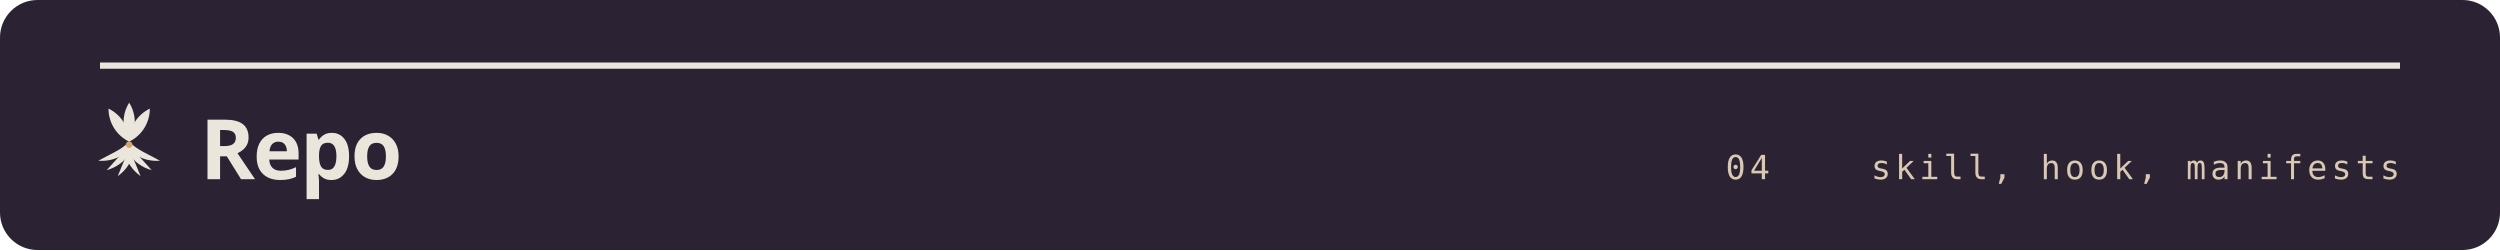
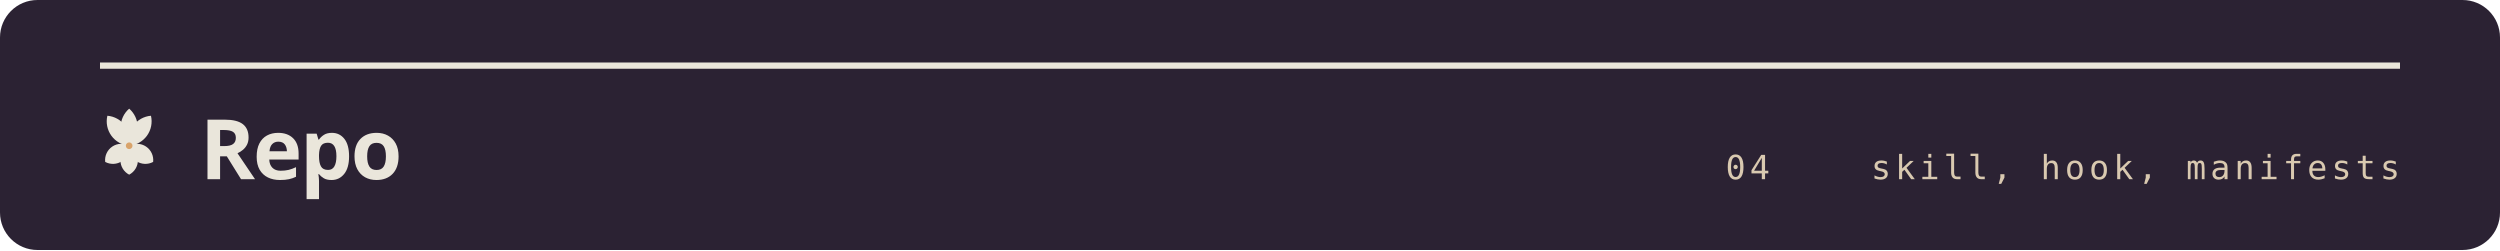
<svg xmlns="http://www.w3.org/2000/svg" width="1200" height="120" viewBox="0 0 1200 120" role="img" aria-labelledby="title desc">
  <rect width="1200" height="120" rx="18" fill="#2B2233" />
  <rect x="48" y="30" width="1104" height="3" fill="#EAE6DB" />
-   <g transform="translate(62 68) scale(0.72)" fill="#EAE6DB">
-     <path d="M0,0 C-5,-8 -5,-18 0,-26 C5,-18 5,-8 0,0Z" transform="rotate(-32)" />
-     <path d="M0,0 C-5,-8 -5,-18 0,-26 C5,-18 5,-8 0,0Z" transform="rotate(0)" />
-     <path d="M0,0 C-5,-8 -5,-18 0,-26 C5,-18 5,-8 0,0Z" transform="rotate(32)" />
-     <path d="M0,0 C-3,7 -9,12 -15,19 C-8,17 -3,13 0,8 C3,13 8,17 15,19 C9,12 3,7 0,0Z" transform="rotate(-20)" />
-     <path d="M0,0 C-3,7 -9,12 -15,19 C-8,17 -3,13 0,8 C3,13 8,17 15,19 C9,12 3,7 0,0Z" transform="rotate(0)" />
-     <path d="M0,0 C-3,7 -9,12 -15,19 C-8,17 -3,13 0,8 C3,13 8,17 15,19 C9,12 3,7 0,0Z" transform="rotate(20)" />
-     <circle cx="0" cy="2" r="2.2" fill="#D9A36A" />
+   <g transform="translate(62 68) scale(0.178) translate(-128.0 -129.0)">
+     <path fill="#EAE6DB" d="M128 140 A66 66 0 0 1 69.22 59.1 A66 66 0 0 1 128 140 Z" />
+     <path fill="#EAE6DB" d="M128 140 A66 66 0 0 1 128.0 40.0 A66 66 0 0 1 128 140 Z" />
+     <path fill="#EAE6DB" d="M128 140 A66 66 0 0 1 186.78 59.1 A66 66 0 0 1 128 140 Z" />
+     <path fill="#EAE6DB" d="M128 140 A44 44 0 0 1 192.66 183.62 A44 44 0 0 1 128 140 Z" />
+     <path fill="#EAE6DB" d="M128 140 A44 44 0 0 1 128.0 218.0 A44 44 0 0 1 128 140 Z" />
+     <path fill="#EAE6DB" d="M128 140 A44 44 0 0 1 63.34 183.62 A44 44 0 0 1 128 140 Z" />
+     <circle cx="128" cy="140" r="9" fill="#D9A36A" />
  </g>
  <text x="96" y="86" font-family="-apple-system, BlinkMacSystemFont, 'Segoe UI', 'Noto Sans', 'Noto Naskh Arabic', sans-serif" font-size="40" font-weight="800" letter-spacing="-1" fill="#EAE6DB">Repo</text>
  <text x="1152" y="86" xml:space="preserve" text-anchor="end" font-family="ui-monospace, SFMono-Regular, Menlo, monospace" font-size="16" letter-spacing="2" fill="#D9C9B0">04    skill, hook, manifests</text>
</svg>
